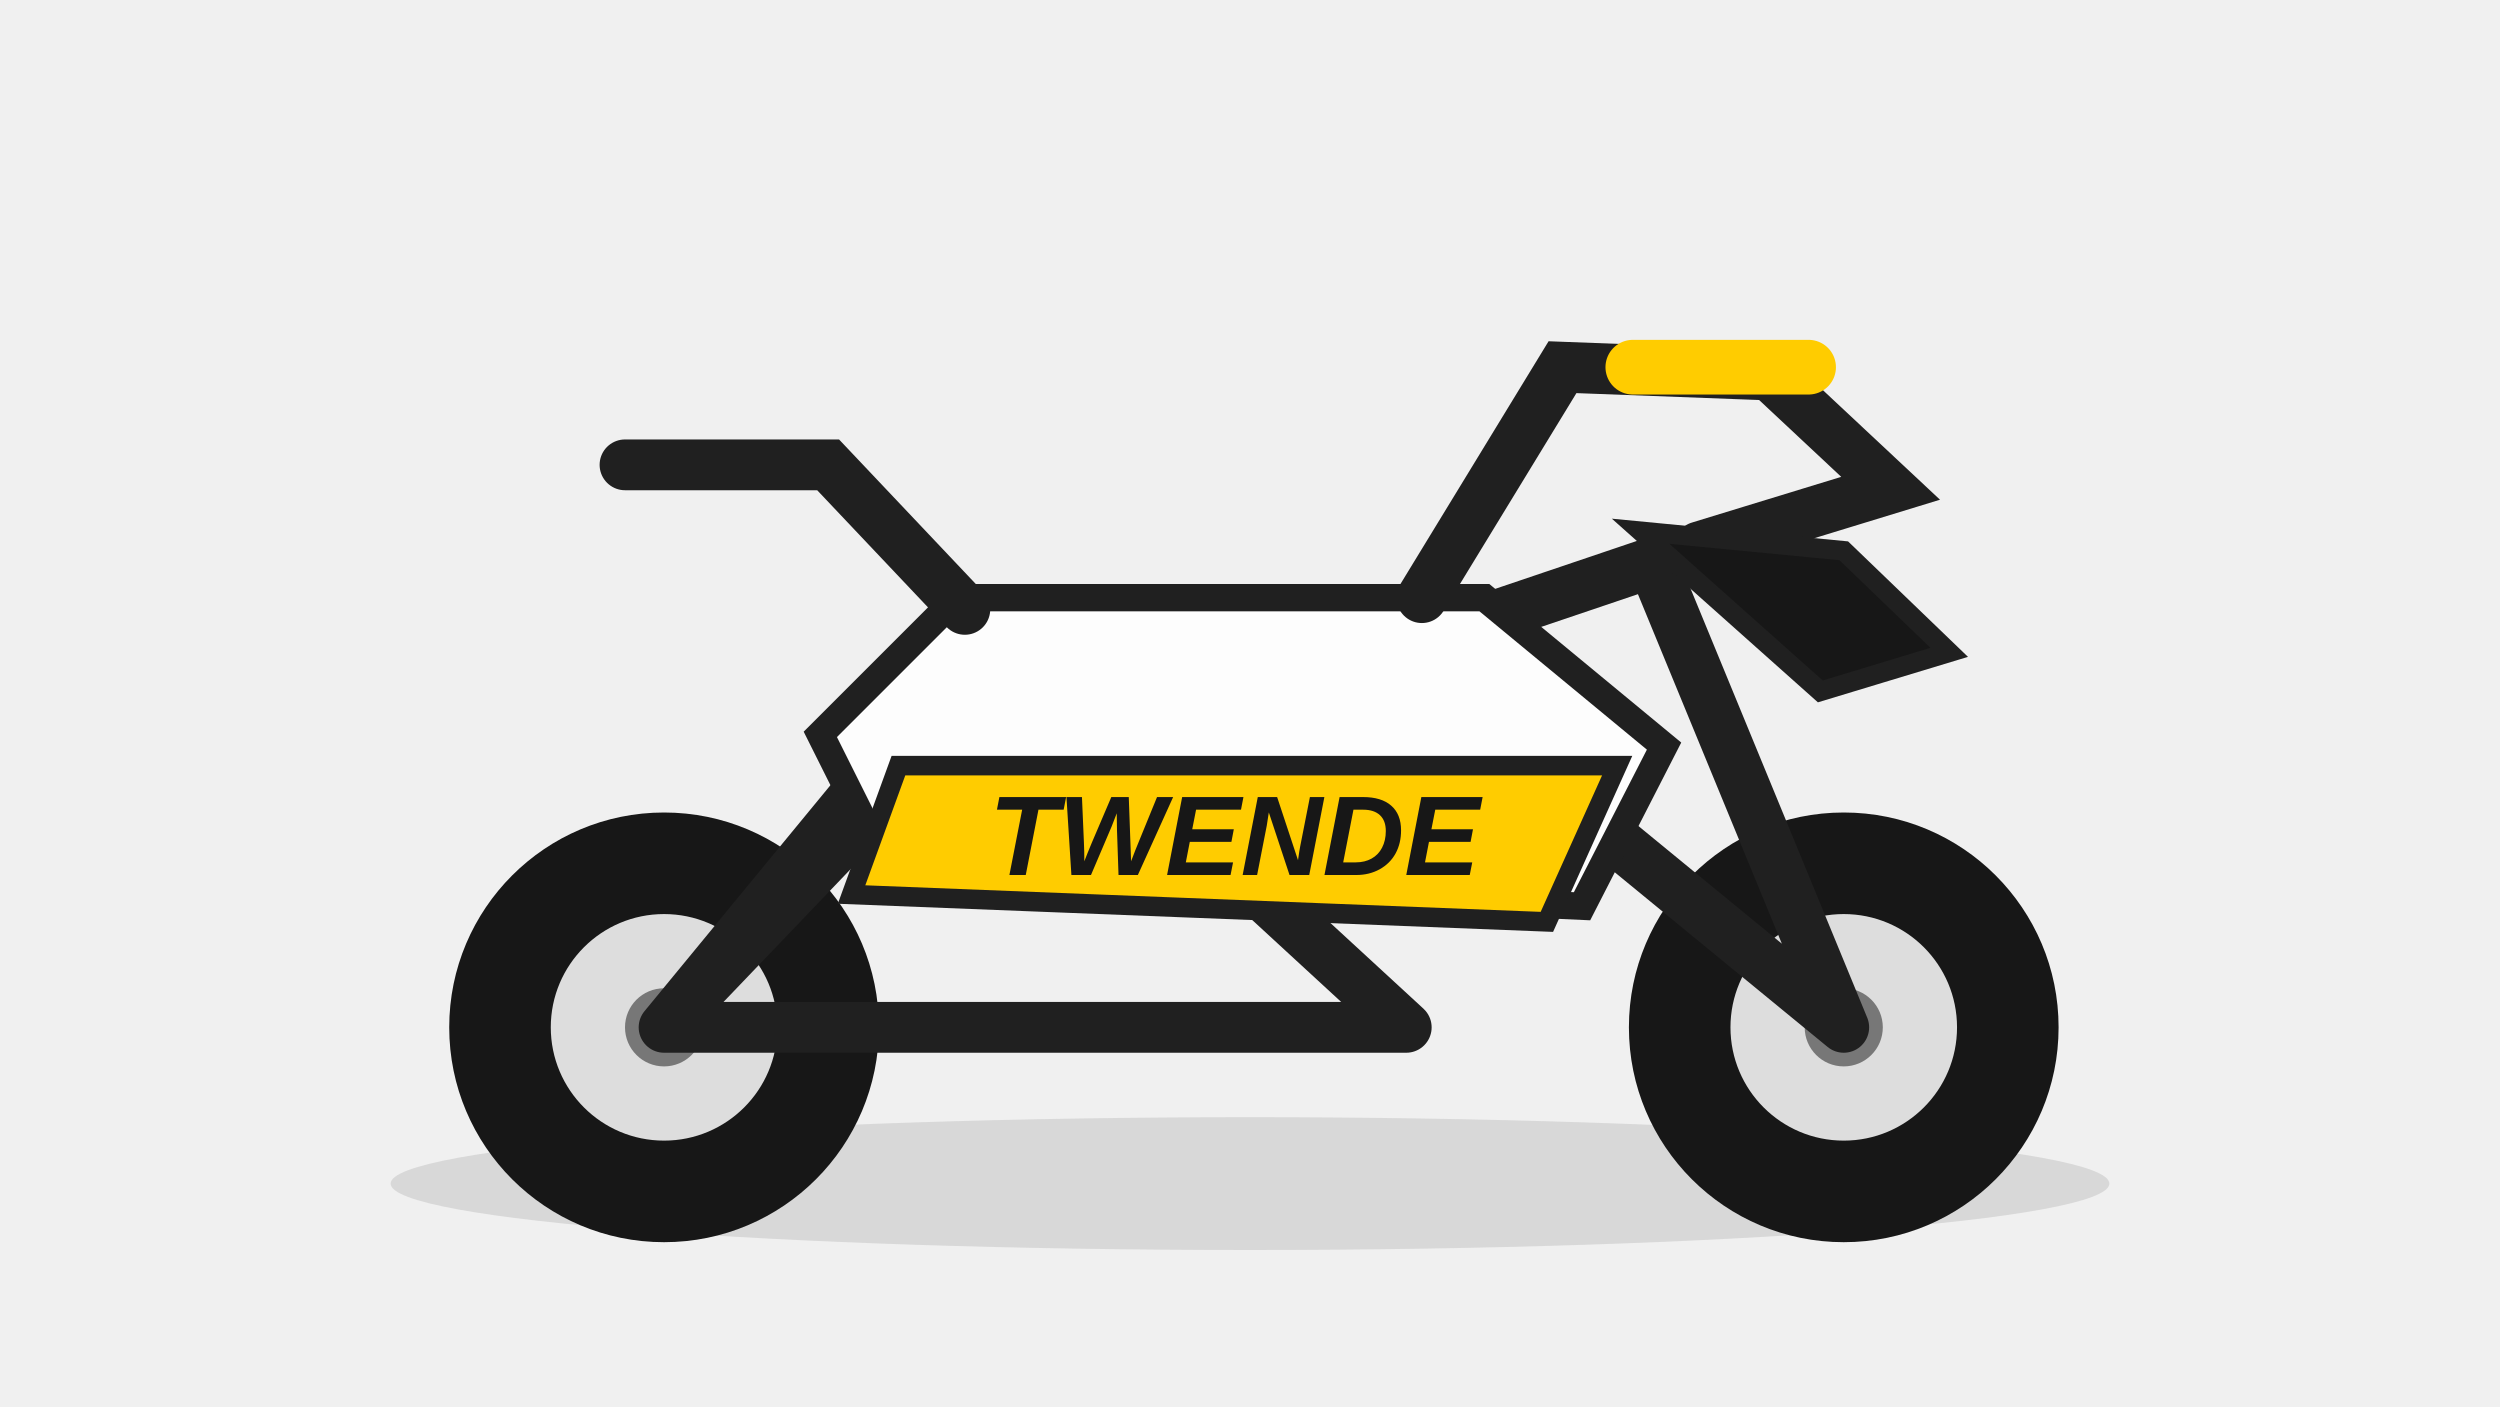
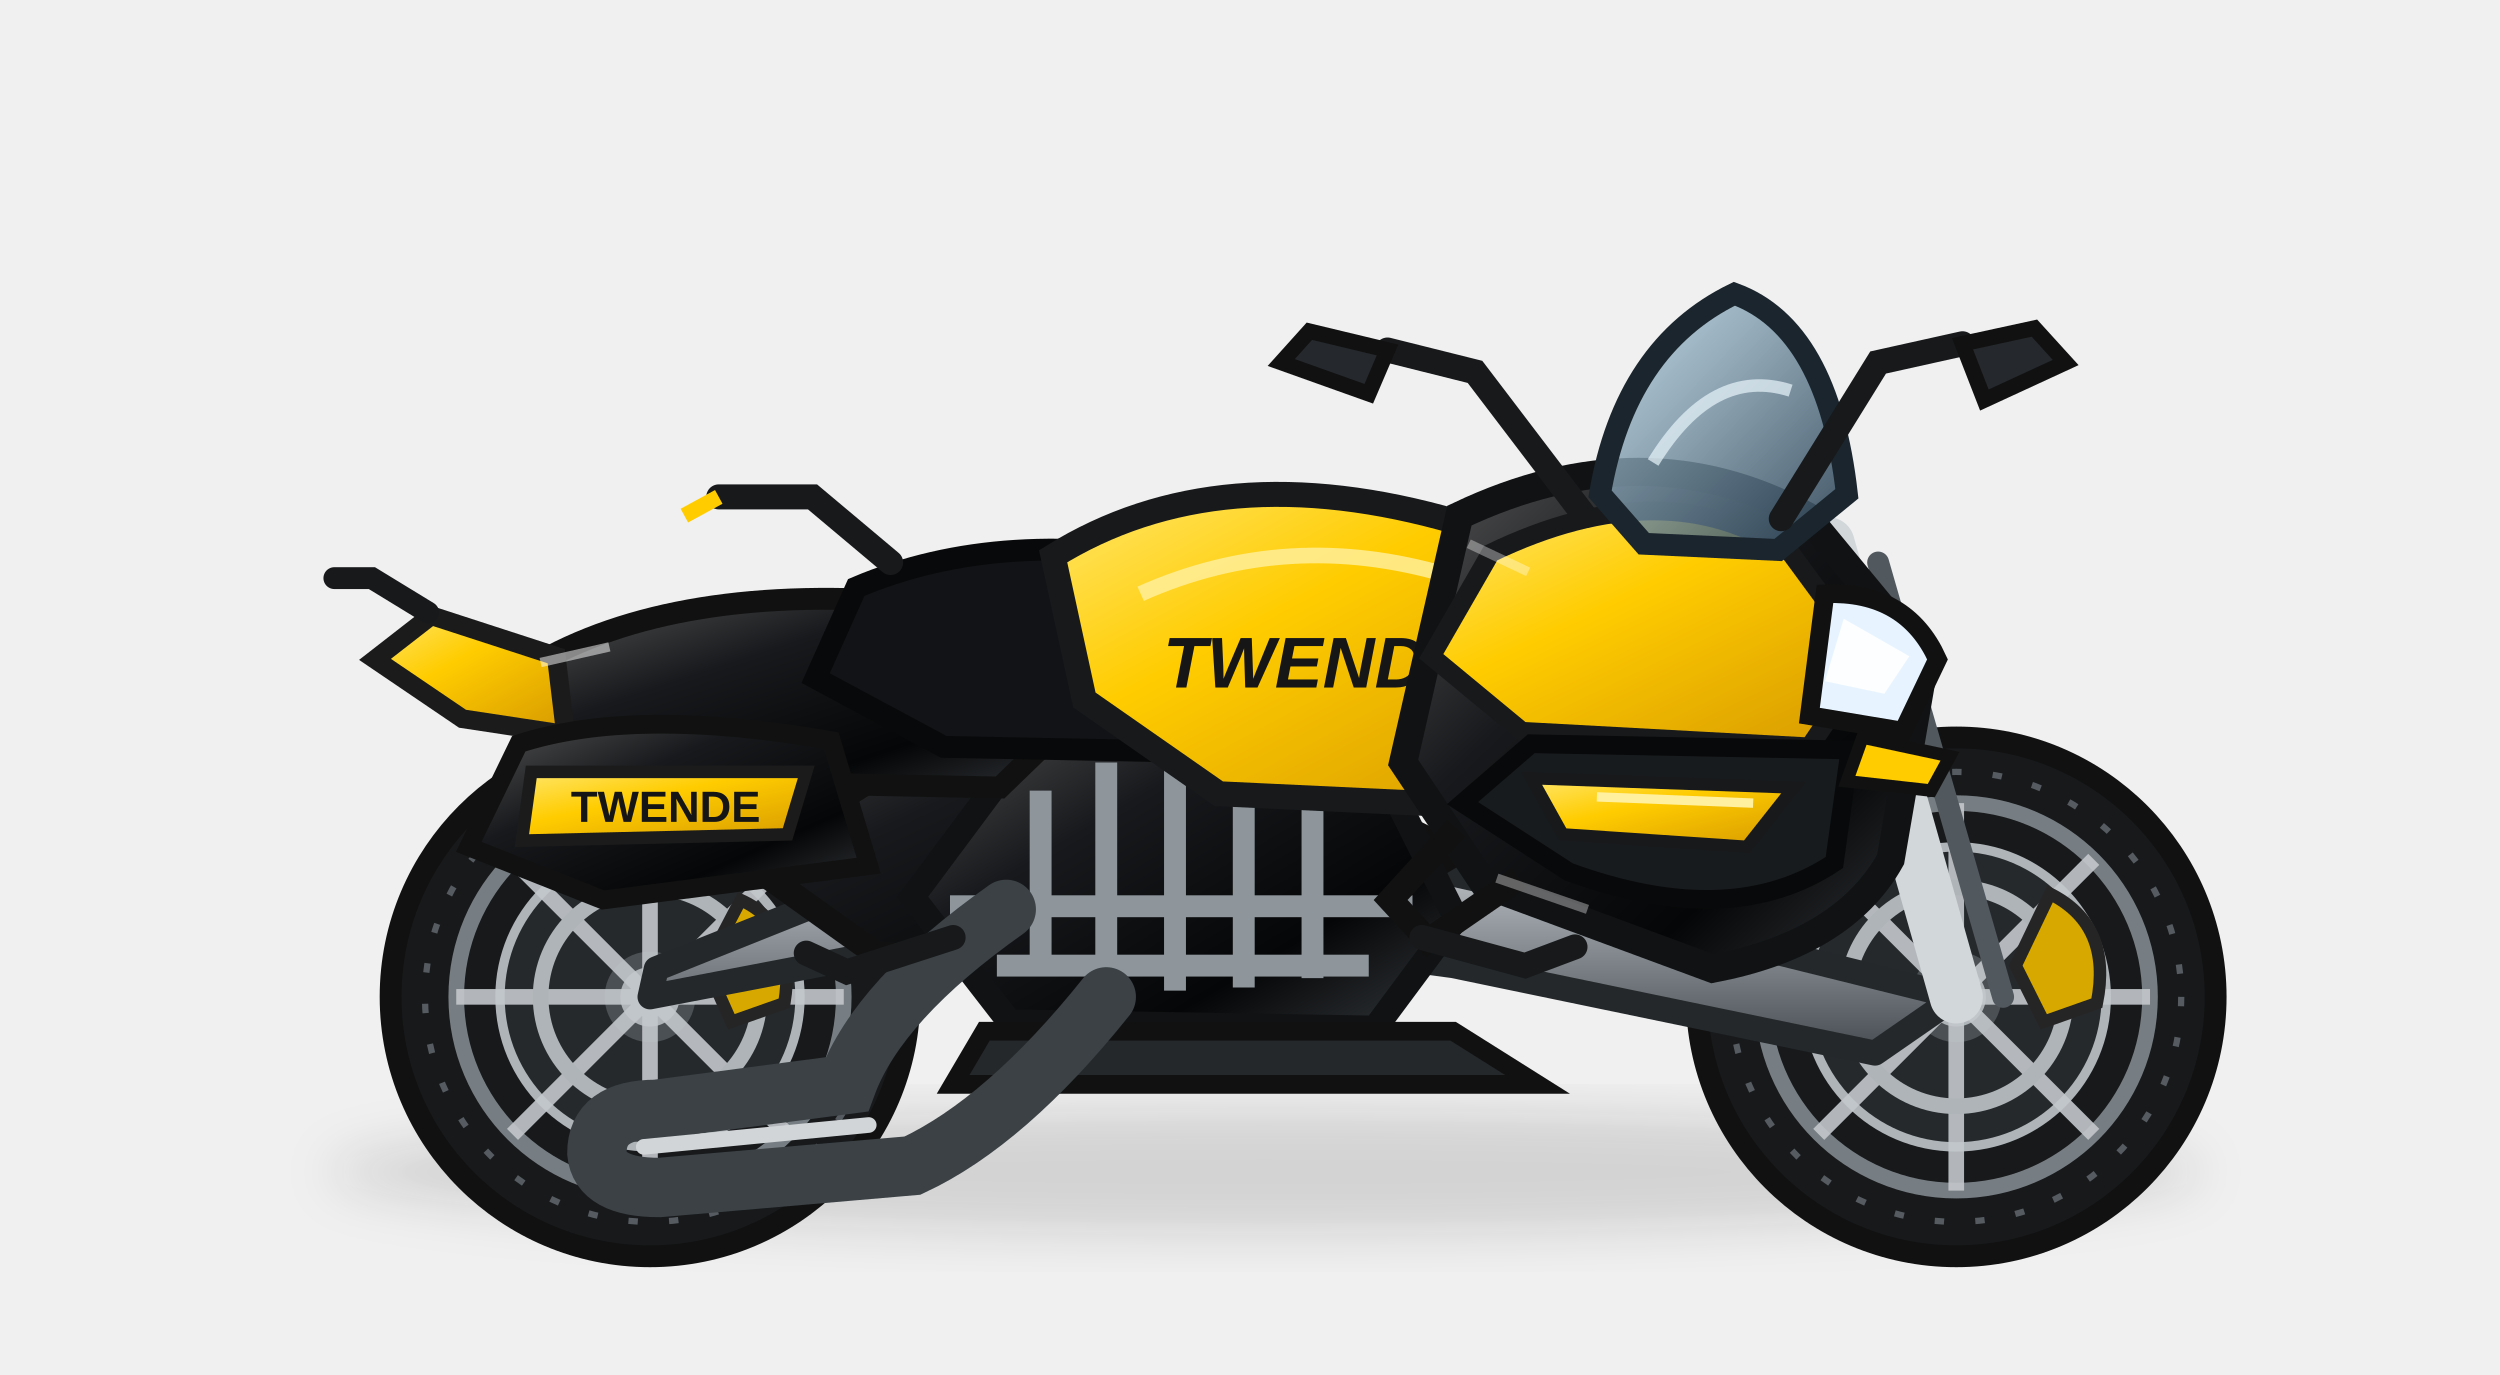
- <svg xmlns="http://www.w3.org/2000/svg" viewBox="0 0 640 360">
-   <ellipse cx="320" cy="303" rx="220" ry="17" fill="#222" opacity=".12" />
-   <circle cx="170" cy="263" r="55" fill="#171717" />
-   <circle cx="170" cy="263" r="29" fill="#ddd" />
-   <circle cx="170" cy="263" r="10" fill="#777" />
-   <circle cx="472" cy="263" r="55" fill="#171717" />
-   <circle cx="472" cy="263" r="29" fill="#ddd" />
-   <circle cx="472" cy="263" r="10" fill="#777" />
-   <path d="M170 263 L259 170 L360 263 L170 263 L249 167 L355 167 L472 263 M355 167 L423 144 L472 263" fill="none" stroke="#202020" stroke-width="13" stroke-linecap="round" stroke-linejoin="round" />
-   <path d="M245 153 L380 153 L426 191 L405 232 L228 224 L210 188Z" fill="#fdfdfd" stroke="#202020" stroke-width="7" />
-   <path d="M230 196 L414 196 L396 236 L218 229Z" fill="#ffcc00" stroke="#202020" stroke-width="5" />
-   <text x="316" y="224" font-family="Arial,sans-serif" font-size="29" font-weight="900" font-style="italic" text-anchor="middle" fill="#171717">TWENDE</text>
-   <path d="M364 153 L400 94 L453 96 L484 125 L435 140" fill="none" stroke="#202020" stroke-width="13" stroke-linecap="round" />
-   <path d="M247 156 L212 119 L160 119" fill="none" stroke="#202020" stroke-width="13" stroke-linecap="round" />
-   <path d="M418 94 L463 94" stroke="#ffcc00" stroke-width="14" stroke-linecap="round" />
-   <path d="M420 136 L472 141 L499 167 L466 177Z" fill="#171717" stroke="#202020" stroke-width="5" />
+ <svg xmlns="http://www.w3.org/2000/svg" viewBox="0 0 800 440" role="img" aria-labelledby="title desc">
+   <defs>
+     <linearGradient id="black" x1="0" y1="0" x2="1" y2="1">
+       <stop offset="0" stop-color="#555" />
+       <stop offset=".35" stop-color="#17191c" />
+       <stop offset=".72" stop-color="#050607" />
+       <stop offset="1" stop-color="#34383c" />
+     </linearGradient>
+     <linearGradient id="yellow" x1="0" y1="0" x2="0.9" y2="1">
+       <stop offset="0" stop-color="#ffe66a" />
+       <stop offset=".42" stop-color="#ffcc00" />
+       <stop offset="1" stop-color="#d99d00" />
+     </linearGradient>
+     <linearGradient id="metal" x1="0" y1="0" x2="0" y2="1">
+       <stop offset="0" stop-color="#f5f5f5" />
+       <stop offset=".45" stop-color="#9da3a8" />
+       <stop offset="1" stop-color="#454b50" />
+     </linearGradient>
+     <linearGradient id="glass" x1="0" y1="0" x2="1" y2="1">
+       <stop offset="0" stop-color="#b9d7e8" stop-opacity=".8" />
+       <stop offset="1" stop-color="#283e50" stop-opacity=".9" />
+     </linearGradient>
+     <filter id="shadow" x="-20%" y="-20%" width="140%" height="150%">
+       <feGaussianBlur stdDeviation="8" />
+     </filter>
+   </defs>
+   <ellipse cx="405" cy="375" rx="300" ry="20" fill="#111" opacity=".13" filter="url(#shadow)" />
+   <g stroke="#111" stroke-width="7">
+     <circle cx="208" cy="319" r="83" fill="#17191b" />
+     <circle cx="208" cy="319" r="62" fill="none" stroke="#777e83" stroke-width="5" />
+     <circle cx="208" cy="319" r="48" fill="#25292c" stroke="#aeb4b8" stroke-width="3" />
+     <circle cx="208" cy="319" r="12" fill="#aeb4b8" stroke="#4b5054" stroke-width="5" />
+     <circle cx="208" cy="319" r="72" fill="none" stroke="#555b60" stroke-width="2" stroke-dasharray="3 10" />
+     <circle cx="626" cy="319" r="83" fill="#17191b" />
+     <circle cx="626" cy="319" r="62" fill="none" stroke="#777e83" stroke-width="5" />
+     <circle cx="626" cy="319" r="48" fill="#25292c" stroke="#aeb4b8" stroke-width="3" />
+     <circle cx="626" cy="319" r="12" fill="#aeb4b8" stroke="#4b5054" stroke-width="5" />
+     <circle cx="626" cy="319" r="72" fill="none" stroke="#555b60" stroke-width="2" stroke-dasharray="3 10" />
+   </g>
+   <g fill="none" stroke="#c3c8cc" stroke-width="5" opacity=".9">
+     <path d="M208 257 L208 381 M146 319 H270 M164 275 L252 363 M252 275 L164 363" />
+     <path d="M626 257 L626 381 M564 319 H688 M582 275 L670 363 M670 275 L582 363" />
+   </g>
+   <g fill="none" stroke="#aeb4b8" stroke-width="5">
+     <circle cx="626" cy="319" r="35" />
+     <circle cx="208" cy="319" r="35" />
+   </g>
+   <path d="M656 286 Q676 296 671 321 L654 327 L645 309Z" fill="#d7a900" stroke="#252525" stroke-width="4" />
+   <path d="M237 288 Q255 296 251 321 L234 327 L226 309Z" fill="#d7a900" stroke="#252525" stroke-width="4" />
+   <path d="M210 310 L350 254 L493 286 L626 319 L600 337 L465 309 L344 293 L208 319Z" fill="url(#metal)" stroke="#24282b" stroke-width="8" stroke-linejoin="round" />
+   <path d="M585 174 L626 319" stroke="#d2d7da" stroke-width="17" stroke-linecap="round" />
+   <path d="M601 180 L641 319" stroke="#51585e" stroke-width="7" stroke-linecap="round" />
+   <path d="M238 275 L340 211 L466 273 L390 318 L280 305Z" fill="url(#black)" stroke="#111" stroke-width="8" />
+   <path d="M330 236 Q376 215 438 238 L466 294 L440 329 L323 327 L292 287Z" fill="url(#black)" stroke="#101214" stroke-width="8" />
+   <g fill="none" stroke="#8e969c" stroke-width="7">
+     <path d="M333 253 L333 312 M354 244 L354 316 M376 242 L376 317 M398 245 L398 316 M420 251 L420 313" />
+     <path d="M304 290 L452 290 M319 309 L438 309" />
+   </g>
+   <path d="M315 330 L465 330 L492 347 L305 347Z" fill="#24282b" stroke="#111" stroke-width="6" />
+   <path d="M322 291 Q281 320 271 347 L210 355 Q191 355 191 369 Q192 380 211 380 L292 373 Q322 359 354 319" fill="none" stroke="#3b4145" stroke-width="19" stroke-linecap="round" />
+   <path d="M206 367 L278 360" stroke="#d2d5d7" stroke-width="5" stroke-linecap="round" />
+   <path d="M176 210 Q224 185 305 194 L351 222 L320 252 L219 250 L169 235Z" fill="url(#black)" stroke="#111" stroke-width="7" />
+   <path d="M178 210 L138 197 L120 211 L148 230 L181 235Z" fill="url(#yellow)" stroke="#1b1b1b" stroke-width="6" />
+   <path d="M166 238 Q203 226 266 237 L278 277 L193 288 L150 271Z" fill="url(#black)" stroke="#111" stroke-width="6" />
+   <path d="M170 247 L258 247 L252 267 L167 269Z" fill="url(#yellow)" stroke="#1b1b1b" stroke-width="4" />
+   <text x="213" y="263" font-family="Arial,sans-serif" font-size="14" font-weight="900" fill="#151515" text-anchor="middle">TWENDE</text>
+   <path d="M274 188 Q321 168 384 181 L427 210 L403 241 L302 239 L261 217Z" fill="#111316" stroke="#08090a" stroke-width="7" />
+   <path d="M337 178 Q390 145 466 167 L505 208 L475 258 L390 254 L347 224Z" fill="url(#yellow)" stroke="#17191b" stroke-width="8" />
+   <path d="M365 190 Q412 169 463 184" fill="none" stroke="#fff0a0" stroke-width="5" opacity=".8" />
+   <text x="422" y="220" font-family="Arial,sans-serif" font-size="23" font-weight="900" font-style="italic" fill="#161616" text-anchor="middle">TWENDE</text>
+   <path d="M467 165 Q526 137 578 165 L616 211 L605 275 Q590 302 548 310 L475 283 L449 244Z" fill="url(#black)" stroke="#101214" stroke-width="9" />
+   <path d="M477 177 Q533 150 573 177 L598 211 L579 239 L487 234 L458 210Z" fill="url(#yellow)" stroke="#17191b" stroke-width="6" />
+   <path d="M490 238 L592 240 L587 276 Q554 298 502 279 L468 257Z" fill="#181b1e" stroke="#08090a" stroke-width="6" />
+   <path d="M490 249 L574 252 L559 271 L500 267Z" fill="url(#yellow)" stroke="#17191b" stroke-width="4" />
+   <path d="M511 255 L561 257" stroke="#fff0a0" stroke-width="3" />
+   <path d="M512 158 Q520 111 555 94 Q585 105 591 158 L569 176 L526 174Z" fill="url(#glass)" stroke="#1a252d" stroke-width="7" />
+   <path d="M529 148 Q548 117 573 125" fill="none" stroke="#e8f5fb" stroke-width="4" opacity=".7" />
+   <path d="M507 165 L472 119 L444 112" fill="none" stroke="#17191b" stroke-width="8" stroke-linecap="round" />
+   <path d="M444 112 L419 106 L410 116 L438 126Z" fill="#25292d" stroke="#111" stroke-width="5" />
+   <path d="M570 166 L601 116 L628 110" fill="none" stroke="#17191b" stroke-width="8" stroke-linecap="round" />
+   <path d="M628 110 L651 105 L661 116 L635 128Z" fill="#25292d" stroke="#111" stroke-width="5" />
+   <path d="M584 190 Q610 189 620 211 L609 234 L579 229Z" fill="#e7f4ff" stroke="#111" stroke-width="6" />
+   <path d="M590 198 L611 210 L603 222 L584 218Z" fill="#fff" opacity=".9" />
+   <path d="M596 236 L624 242 L618 253 L591 250Z" fill="#ffcc00" stroke="#111" stroke-width="4" />
+   <path d="M466 265 L445 288 L457 301 L486 281" fill="none" stroke="#111" stroke-width="8" />
+   <path d="M305 300 L271 311 L258 305 M455 300 L488 309 L504 303" fill="none" stroke="#17191b" stroke-width="8" stroke-linecap="round" />
+   <path d="M285 180 L260 159 L230 159" fill="none" stroke="#17191b" stroke-width="8" stroke-linecap="round" />
+   <path d="M230 159 L219 165" stroke="#ffcc00" stroke-width="5" />
+   <path d="M137 196 L119 185 L107 185" fill="none" stroke="#17191b" stroke-width="7" stroke-linecap="round" />
+   <path d="M173 212 L195 207" stroke="#fff" stroke-width="3" opacity=".5" />
+   <path d="M470 174 L489 183 M479 281 L508 291" stroke="#fff" stroke-width="3" opacity=".35" />
</svg>
